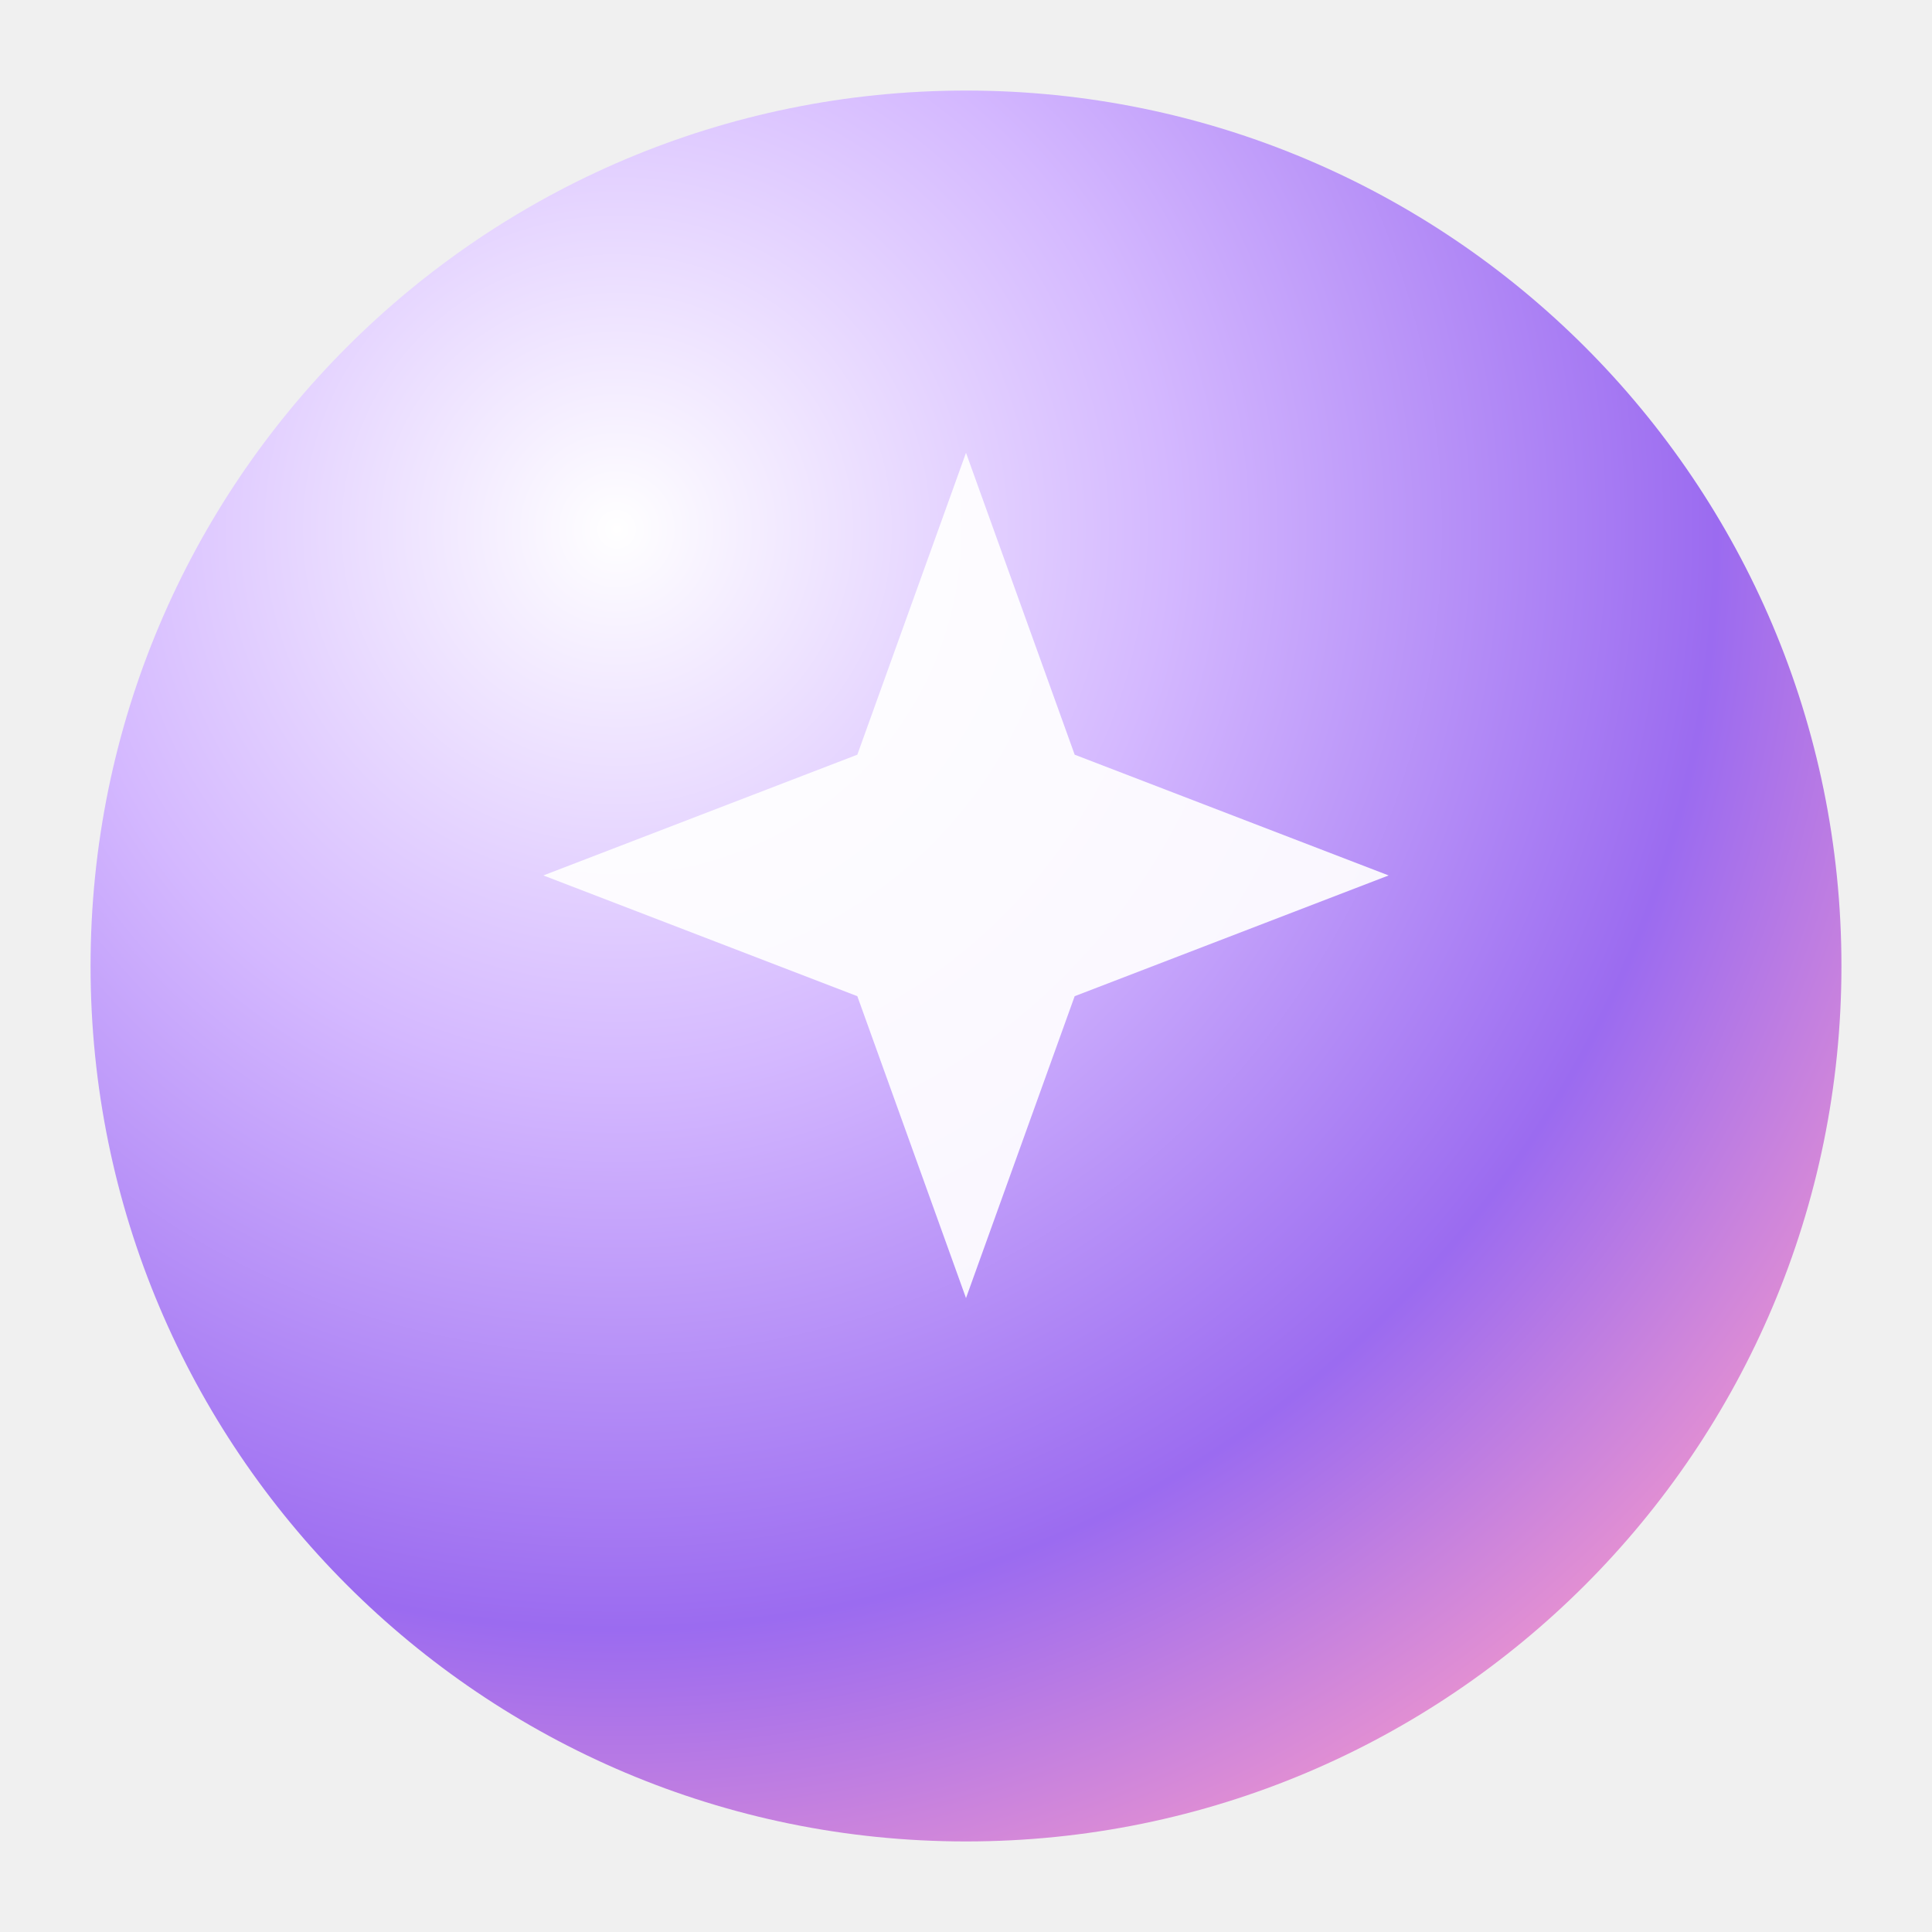
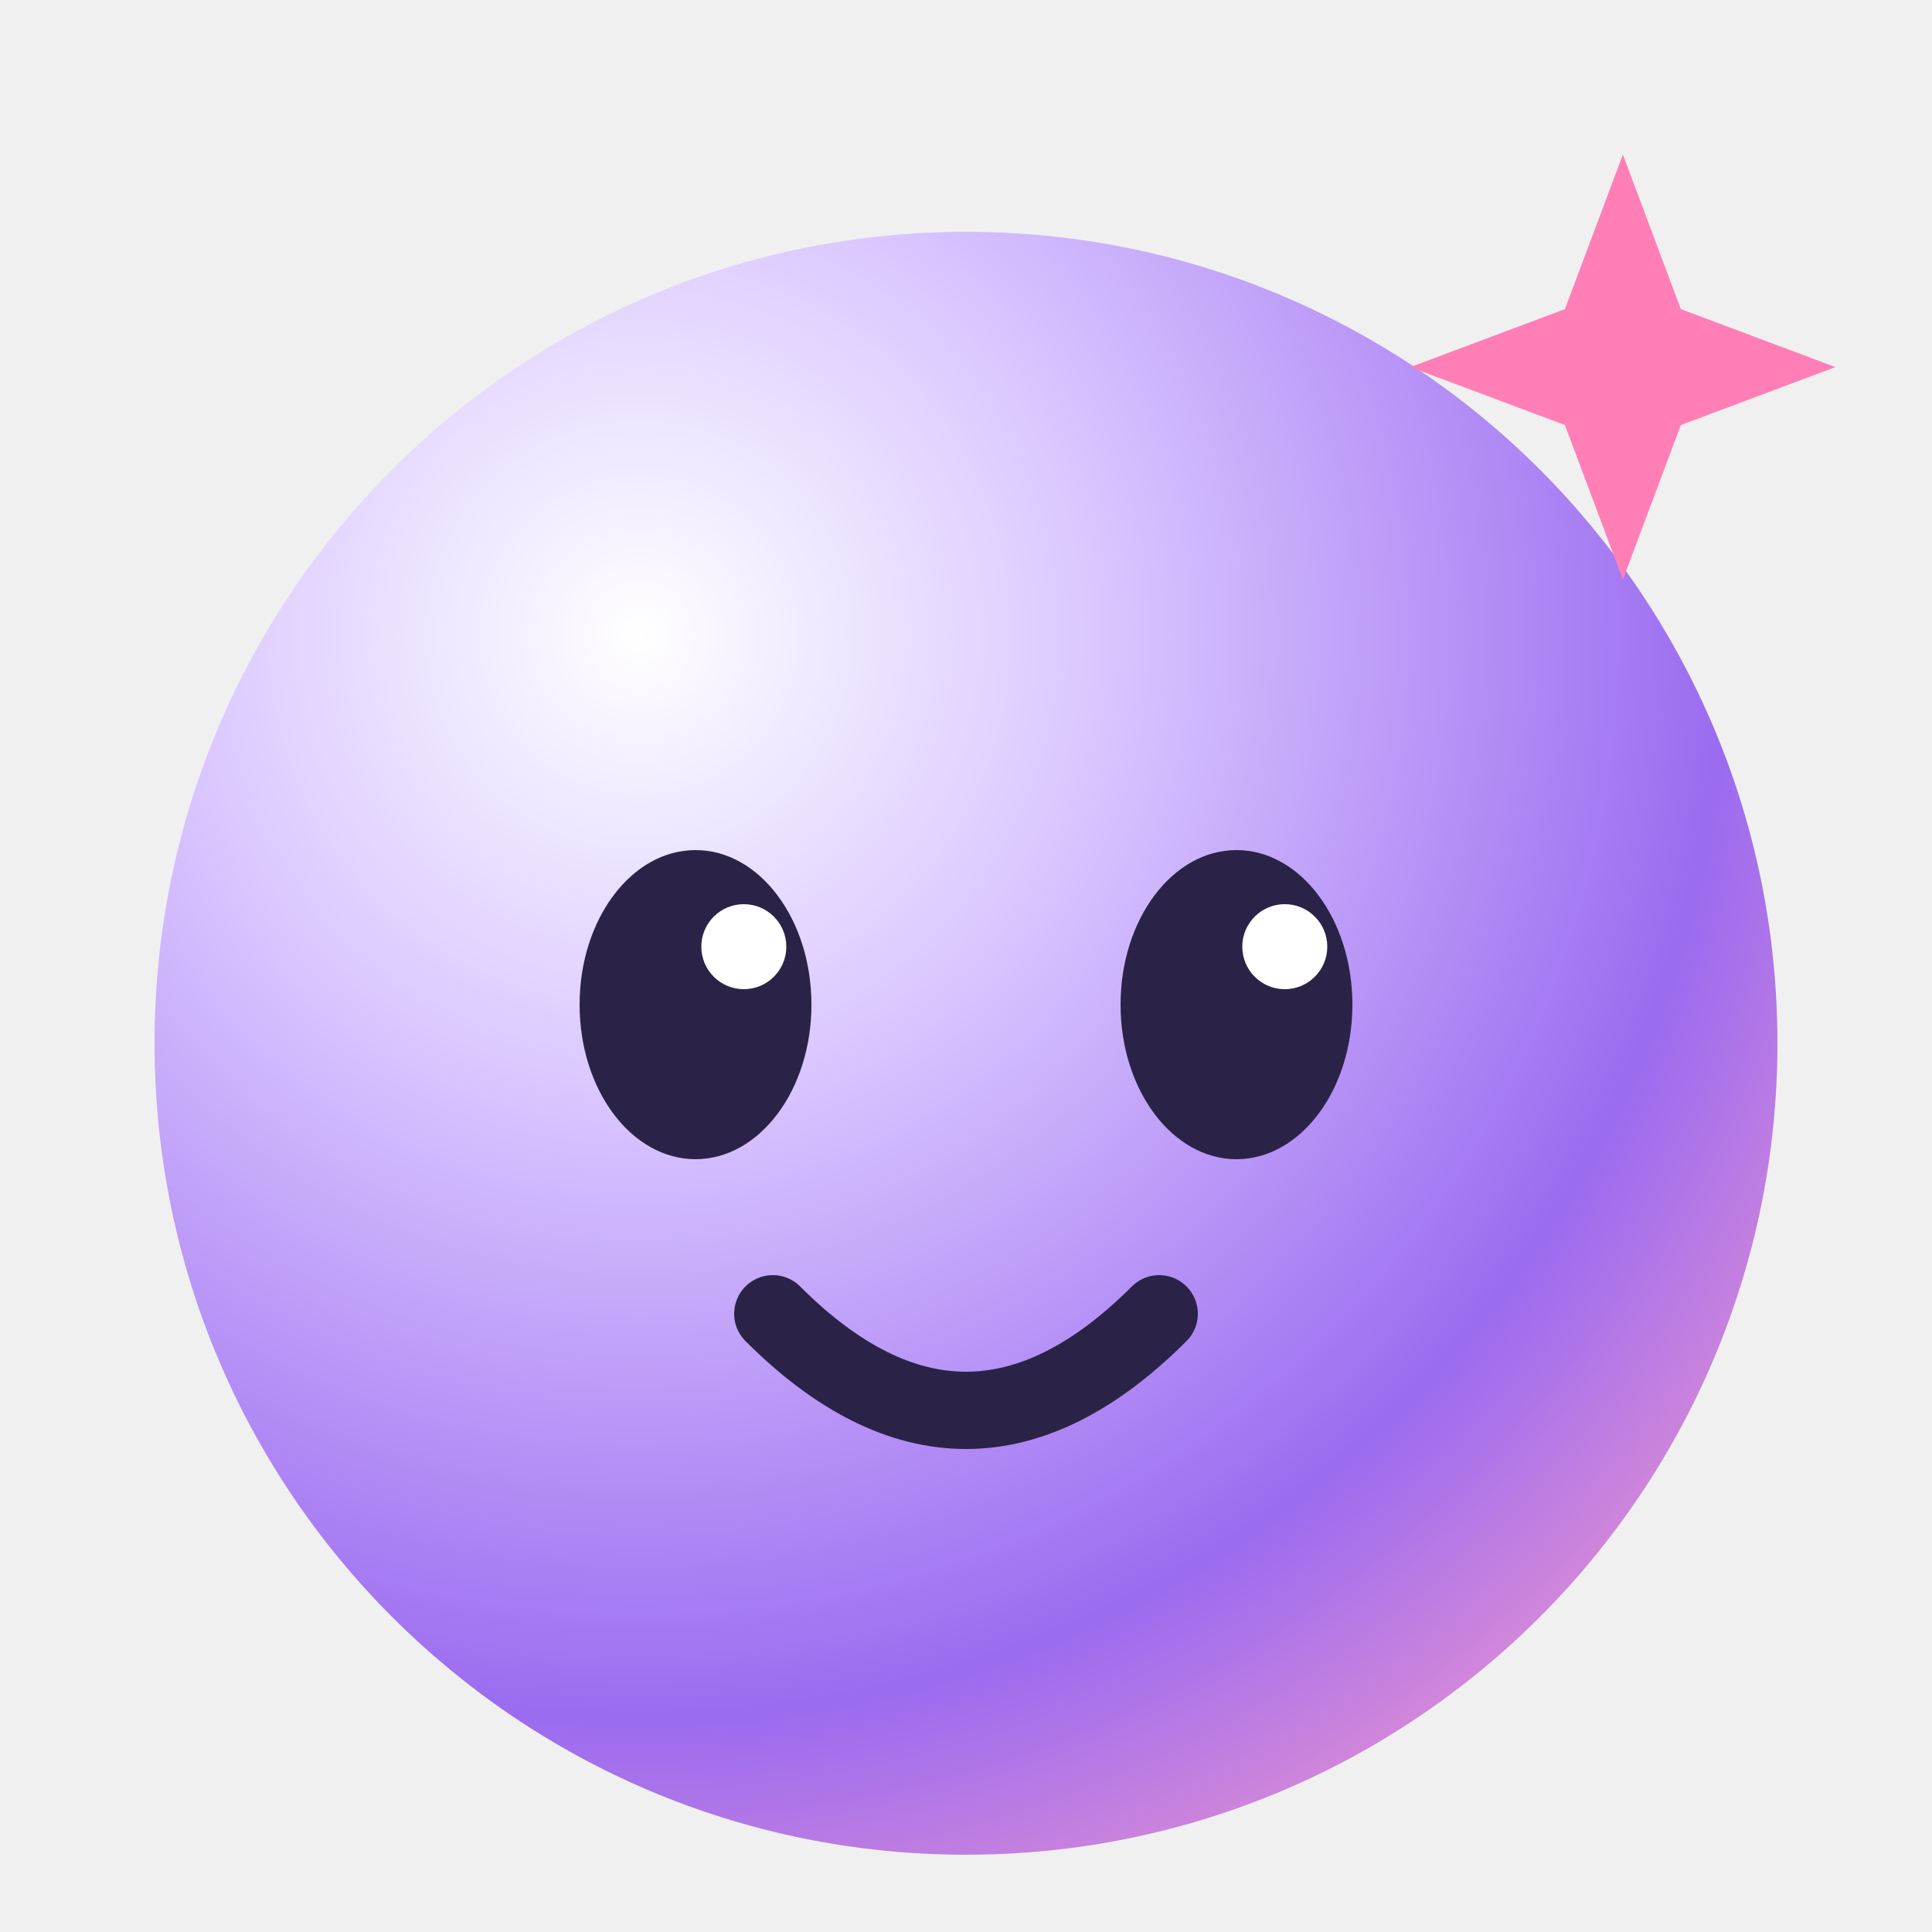
- <svg xmlns="http://www.w3.org/2000/svg" viewBox="0 0 64 64">
+ <svg xmlns="http://www.w3.org/2000/svg" viewBox="0 0 100 100">
  <defs>
-     <radialGradient id="g" cx=".3" cy=".25" r=".9">
+     <radialGradient id="g" cx=".3" cy=".25" r=".95">
      <stop offset="0" stop-color="#fff" />
-       <stop offset=".35" stop-color="#d4b8ff" />
+       <stop offset=".3" stop-color="#d9c6ff" />
      <stop offset=".7" stop-color="#9b6bf0" />
      <stop offset="1" stop-color="#ff9ec7" />
    </radialGradient>
  </defs>
-   <circle cx="32" cy="32" r="29" fill="url(#g)" />
-   <path d="M32 15l3.6 10L46 29l-10.4 4L32 43l-3.6-10L18 29l10.4-4z" fill="#fff" opacity=".92" />
+   <circle cx="50" cy="54" r="42" fill="url(#g)" />
+   <ellipse cx="36" cy="52" rx="6" ry="8" fill="#2a2347" />
+   <ellipse cx="64" cy="52" rx="6" ry="8" fill="#2a2347" />
+   <circle cx="38.5" cy="49" r="2.2" fill="#fff" />
+   <circle cx="66.5" cy="49" r="2.2" fill="#fff" />
+   <path d="M40 68Q50 78 60 68" stroke="#2a2347" stroke-width="4" fill="none" stroke-linecap="round" />
+   <path d="M84 8l3 8 8 3-8 3-3 8-3-8-8-3 8-3z" fill="#ff7eb6" />
</svg>
